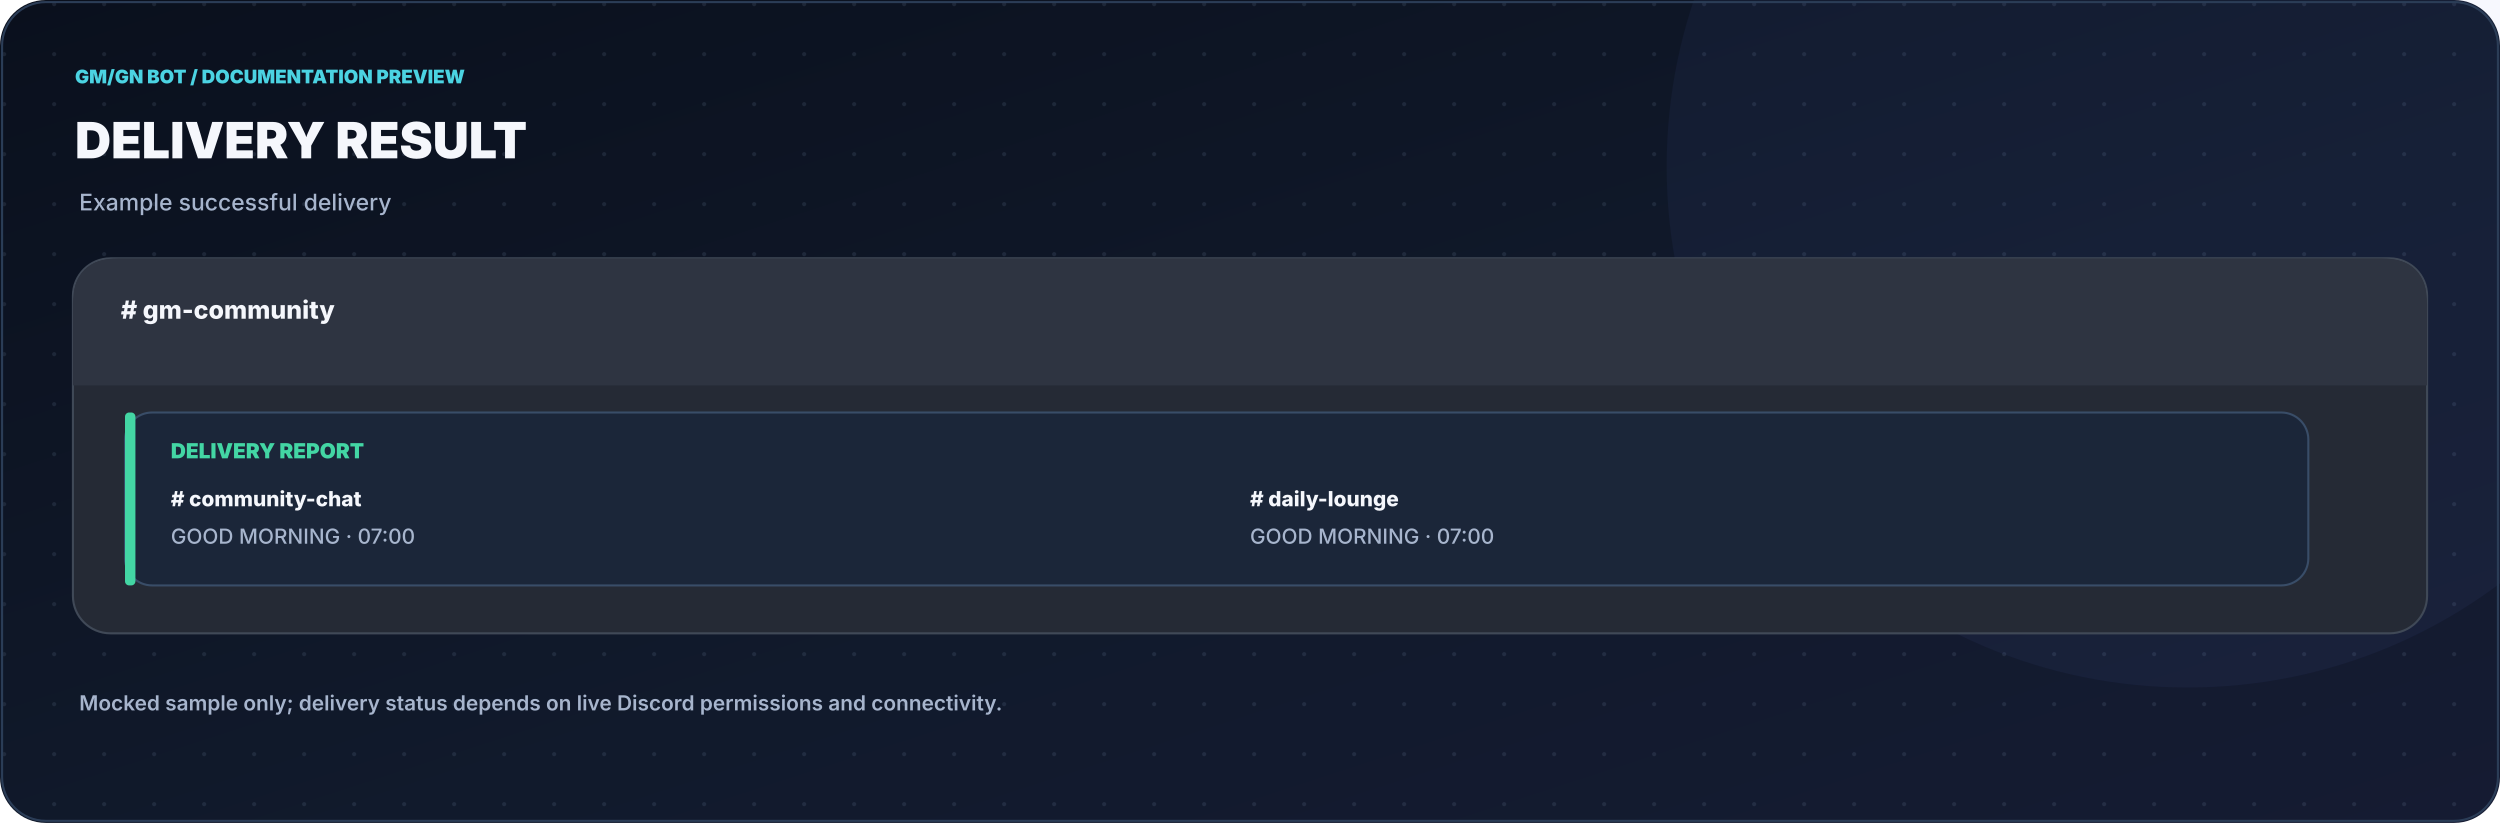
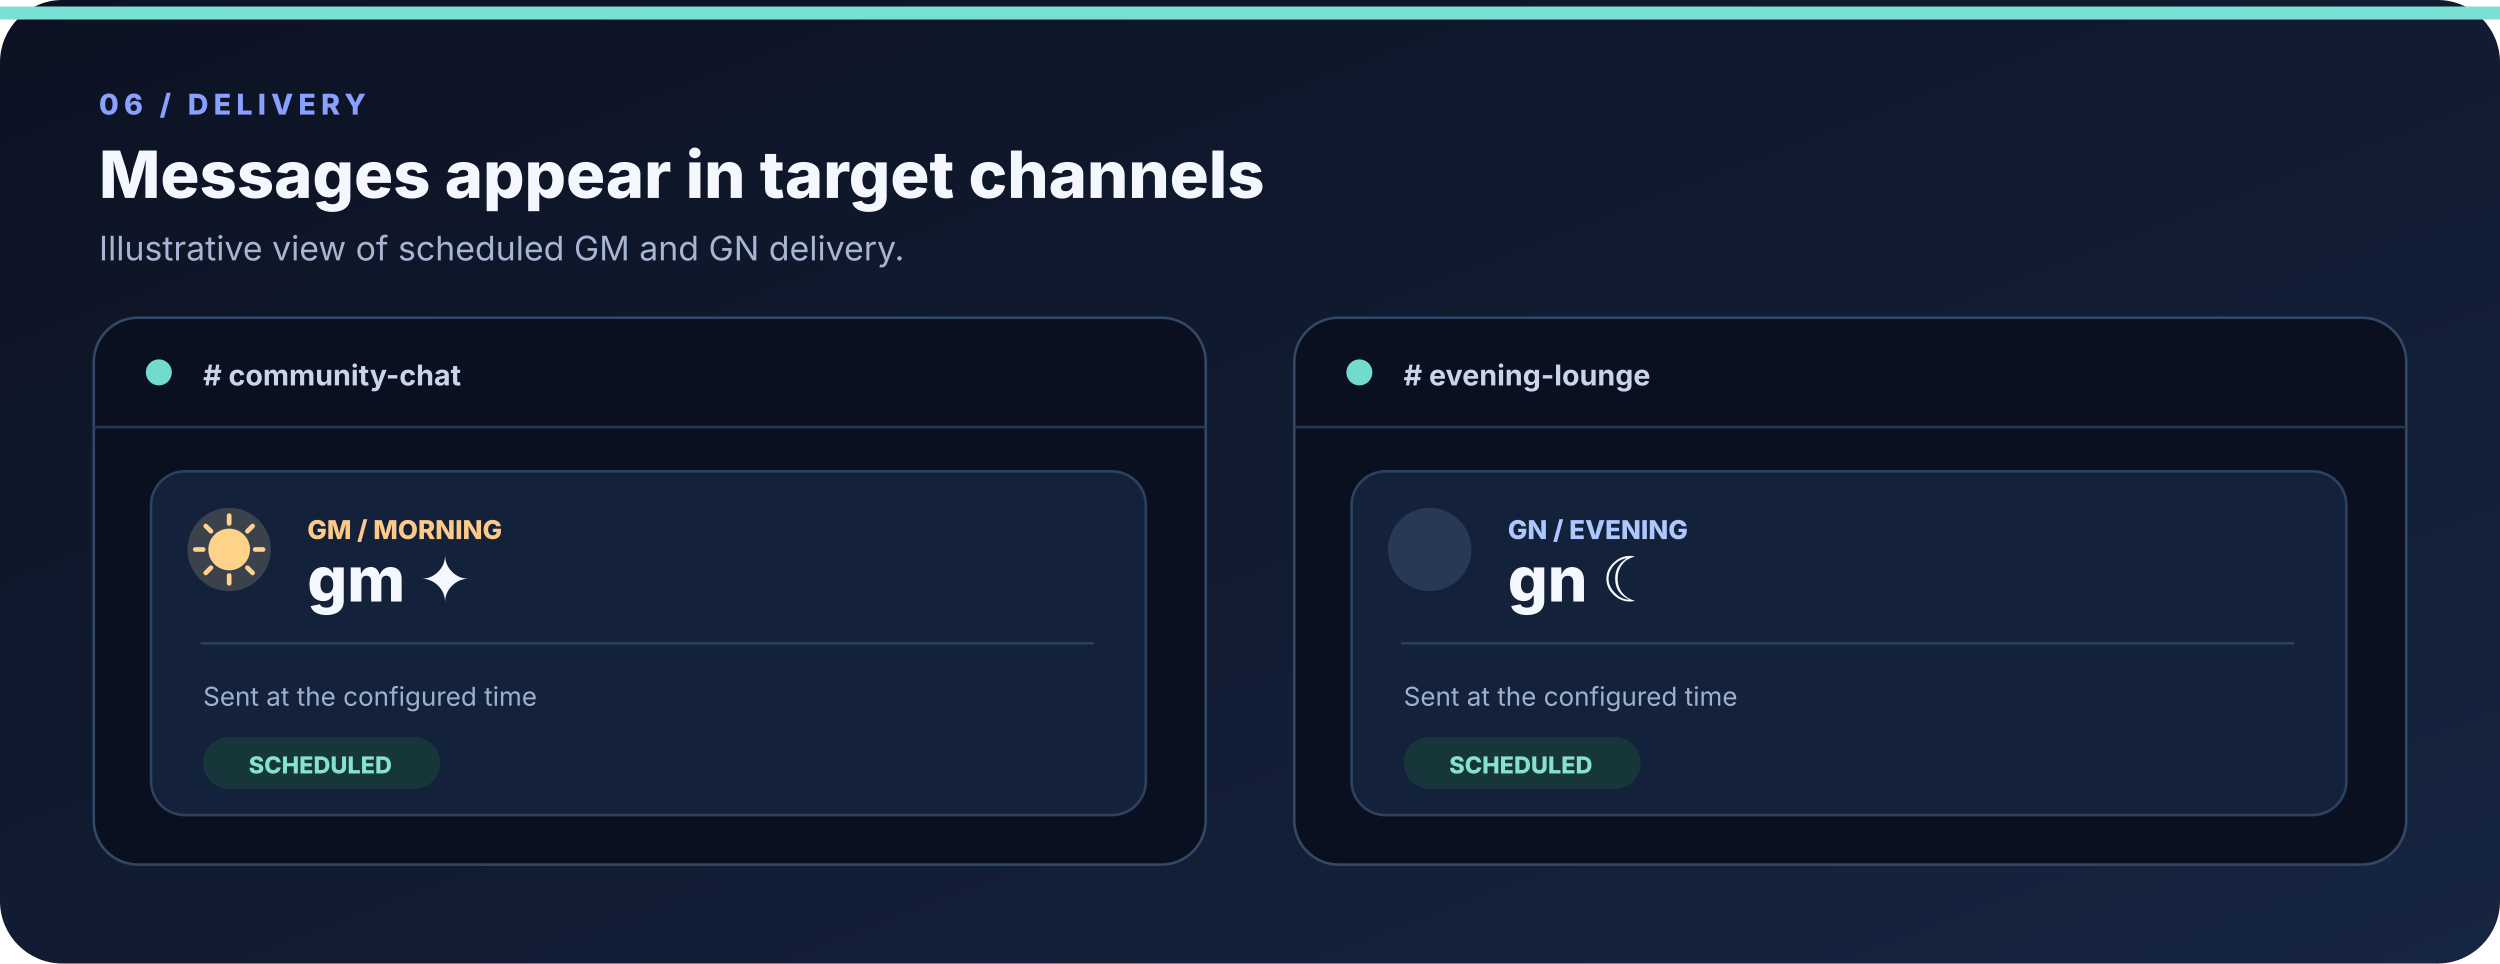
- <svg xmlns="http://www.w3.org/2000/svg" width="1200" height="395" viewBox="0 0 1200 395" role="img" aria-labelledby="title desc">
+ <svg xmlns="http://www.w3.org/2000/svg" width="960" height="370" viewBox="0 0 960 370" role="img" aria-label="Messages appear in target channels">
  <defs>
    <linearGradient id="bg" x1="0" y1="0" x2="1" y2="1">
-       <stop stop-color="#0A101D" />
-       <stop offset=".58" stop-color="#111A2C" />
-       <stop offset="1" stop-color="#151B32" />
+       <stop stop-color="#0C1222" />
+       <stop offset="1" stop-color="#162541" />
    </linearGradient>
-     <linearGradient id="accent" x1="0" y1="0" x2="1" y2="1">
-       <stop stop-color="#6679F4" />
-       <stop offset=".55" stop-color="#A898FF" />
-       <stop offset="1" stop-color="#4BD3E2" />
-     </linearGradient>
-     <linearGradient id="warm" x1="0" y1="0" x2="1" y2="1">
-       <stop stop-color="#FF8B75" />
-       <stop offset="1" stop-color="#A898FF" />
-     </linearGradient>
-     <pattern id="dots" width="24" height="24" patternUnits="userSpaceOnUse">
-       <circle cx="2" cy="2" r="1" fill="#9DB0D6" fill-opacity=".12" />
-     </pattern>
-     <filter id="shadow" x="-20%" y="-20%" width="140%" height="140%">
-       <feDropShadow dx="0" dy="8" stdDeviation="8" flood-color="#030713" flood-opacity=".35" />
-     </filter>
  </defs>
-   <rect width="1200" height="395" rx="22" fill="url(#bg)" />
-   <rect width="1200" height="395" rx="22" fill="url(#dots)" />
-   <circle cx="1050" cy="80" r="250" fill="#6679F4" opacity=".055" />
-   <rect x="1" y="1" width="1198" height="393" rx="21" fill="none" stroke="#2B3D57" />
-   <text x="36" y="40" font-family="Inter,Segoe UI,Arial,sans-serif" font-size="9" font-weight="900" fill="#4BD3E2" text-anchor="start">GM/GN BOT  /  DOCUMENTATION PREVIEW</text>
-   <text x="36" y="76" font-family="Inter,Segoe UI,Arial,sans-serif" font-size="24" font-weight="900" fill="#F5F7FC" text-anchor="start">DELIVERY RESULT</text>
-   <text x="38" y="101" font-family="Inter,Segoe UI,Arial,sans-serif" font-size="11" font-weight="550" fill="#A7B5CD" text-anchor="start">Example successful delivery</text>
-   <rect x="35" y="124" width="1130" height="180" rx="18" fill="#252A35" stroke="#404957" />
-   <path d="M35 146q0-22 22-22h1086q22 0 22 22v39H35Z" fill="#2E3441" />
-   <text x="58" y="153" font-family="Inter,Segoe UI,Arial,sans-serif" font-size="12" font-weight="800" fill="#F5F7FC" text-anchor="start"># gm-community</text>
-   <rect x="60" y="198" width="1048" height="83" rx="13" fill="#1B2639" stroke="#394D68" />
-   <rect x="60" y="198" width="5" height="83" rx="2" fill="#43D6A4" />
-   <text x="82" y="220" font-family="Inter,Segoe UI,Arial,sans-serif" font-size="10" font-weight="900" fill="#43D6A4" text-anchor="start">DELIVERY REPORT</text>
-   <text x="82" y="243" font-family="Inter,Segoe UI,Arial,sans-serif" font-size="10" font-weight="800" fill="#F5F7FC" text-anchor="start"># community-chat</text>
-   <text x="82" y="261" font-family="Inter,Segoe UI,Arial,sans-serif" font-size="10" font-weight="550" fill="#A7B5CD" text-anchor="start">GOOD MORNING · 07:00</text>
-   <text x="600" y="243" font-family="Inter,Segoe UI,Arial,sans-serif" font-size="10" font-weight="800" fill="#F5F7FC" text-anchor="start"># daily-lounge</text>
-   <text x="600" y="261" font-family="Inter,Segoe UI,Arial,sans-serif" font-size="10" font-weight="550" fill="#A7B5CD" text-anchor="start">GOOD MORNING · 07:00</text>
-   <text x="38" y="341" font-family="Inter,Segoe UI,Arial,sans-serif" font-size="10" font-weight="600" fill="#A7B5CD" text-anchor="start">Mocked sample only; delivery status depends on live Discord permissions and connectivity.</text>
+   <rect width="960" height="370" rx="24" fill="url(#bg)" />
+   <path d="M0 5H960" stroke="#79E0D4" stroke-width="5" />
+   <text x="38" y="44" font-family="Inter,Segoe UI,Arial,sans-serif" font-size="11" font-weight="800" letter-spacing="2" fill="#89A0FF">06 / DELIVERY</text>
+   <text x="38" y="76" font-family="Inter,Segoe UI,Arial,sans-serif" font-size="25" font-weight="800" fill="#F5F7FF">Messages appear in target channels</text>
+   <text x="38" y="100" font-family="Inter,Segoe UI,Arial,sans-serif" font-size="13" fill="#A5B5D2">Illustrative view of scheduled GM and GN delivery.</text>
+   <rect x="36" y="122" width="427" height="210" rx="17" fill="#0A1020" stroke="#334766" />
+   <path d="M36 164H463" stroke="#273854" />
+   <circle cx="61" cy="143" r="5" fill="#71DCCB" />
+   <text x="78" y="148" font-family="Inter,Segoe UI,Arial,sans-serif" font-size="11" font-weight="700" fill="#C9D5EA"># community-chat</text>
+   <rect x="58" y="181" width="382" height="132" rx="13" fill="#13223A" stroke="#2D4260" />
+   <circle cx="88" cy="211" r="16" fill="#FFE2A4" fill-opacity=".17" />
+   <circle cx="88" cy="211" r="8" fill="#FFD28A" />
+   <g stroke="#FFD38D" stroke-width="1.8" stroke-linecap="round">
+     <path d="M88 198v3M88 221v3M75 211h3M98 211h3M79 202l2 2M95 218l2 2M79 220l2-2M95 204l2-2" />
+   </g>
+   <text x="118" y="207" font-family="Inter,Segoe UI,Arial,sans-serif" font-size="10" font-weight="800" fill="#FFCA88">GM / MORNING</text>
+   <text x="118" y="231" font-family="Inter,Segoe UI,Arial,sans-serif" font-size="24" font-weight="800" fill="#F6F8FF">gm ✦</text>
+   <path d="M77 247H420" stroke="#2B3F5B" />
+   <text x="78" y="271" font-family="Inter,Segoe UI,Arial,sans-serif" font-size="10" fill="#9EB0CF">Sent at the configured time</text>
+   <rect x="78" y="283" width="91" height="20" rx="10" fill="#17363A" />
+   <text x="123" y="297" text-anchor="middle" font-family="Inter,Segoe UI,Arial,sans-serif" font-size="9" font-weight="800" fill="#85E1D0">SCHEDULED</text>
+   <rect x="497" y="122" width="427" height="210" rx="17" fill="#0A1020" stroke="#334766" />
+   <path d="M497 164H924" stroke="#273854" />
+   <circle cx="522" cy="143" r="5" fill="#71DCCB" />
+   <text x="539" y="148" font-family="Inter,Segoe UI,Arial,sans-serif" font-size="11" font-weight="700" fill="#C9D5EA"># evening-lounge</text>
+   <rect x="519" y="181" width="382" height="132" rx="13" fill="#13223A" stroke="#2D4260" />
+   <circle cx="549" cy="211" r="16" fill="#A1BBFF" fill-opacity=".15" />
+   <path d="M557 199a12 12 0 1 0 0 24a10 10 0 0 1 0-24Z" fill="#AFC7FF" />
+   <text x="579" y="207" font-family="Inter,Segoe UI,Arial,sans-serif" font-size="10" font-weight="800" fill="#AFC7FF">GN / EVENING</text>
+   <text x="579" y="231" font-family="Inter,Segoe UI,Arial,sans-serif" font-size="24" font-weight="800" fill="#F6F8FF">gn ☾</text>
+   <path d="M538 247H881" stroke="#2B3F5B" />
+   <text x="539" y="271" font-family="Inter,Segoe UI,Arial,sans-serif" font-size="10" fill="#9EB0CF">Sent at the configured time</text>
+   <rect x="539" y="283" width="91" height="20" rx="10" fill="#17363A" />
+   <text x="584" y="297" text-anchor="middle" font-family="Inter,Segoe UI,Arial,sans-serif" font-size="9" font-weight="800" fill="#85E1D0">SCHEDULED</text>
</svg>
